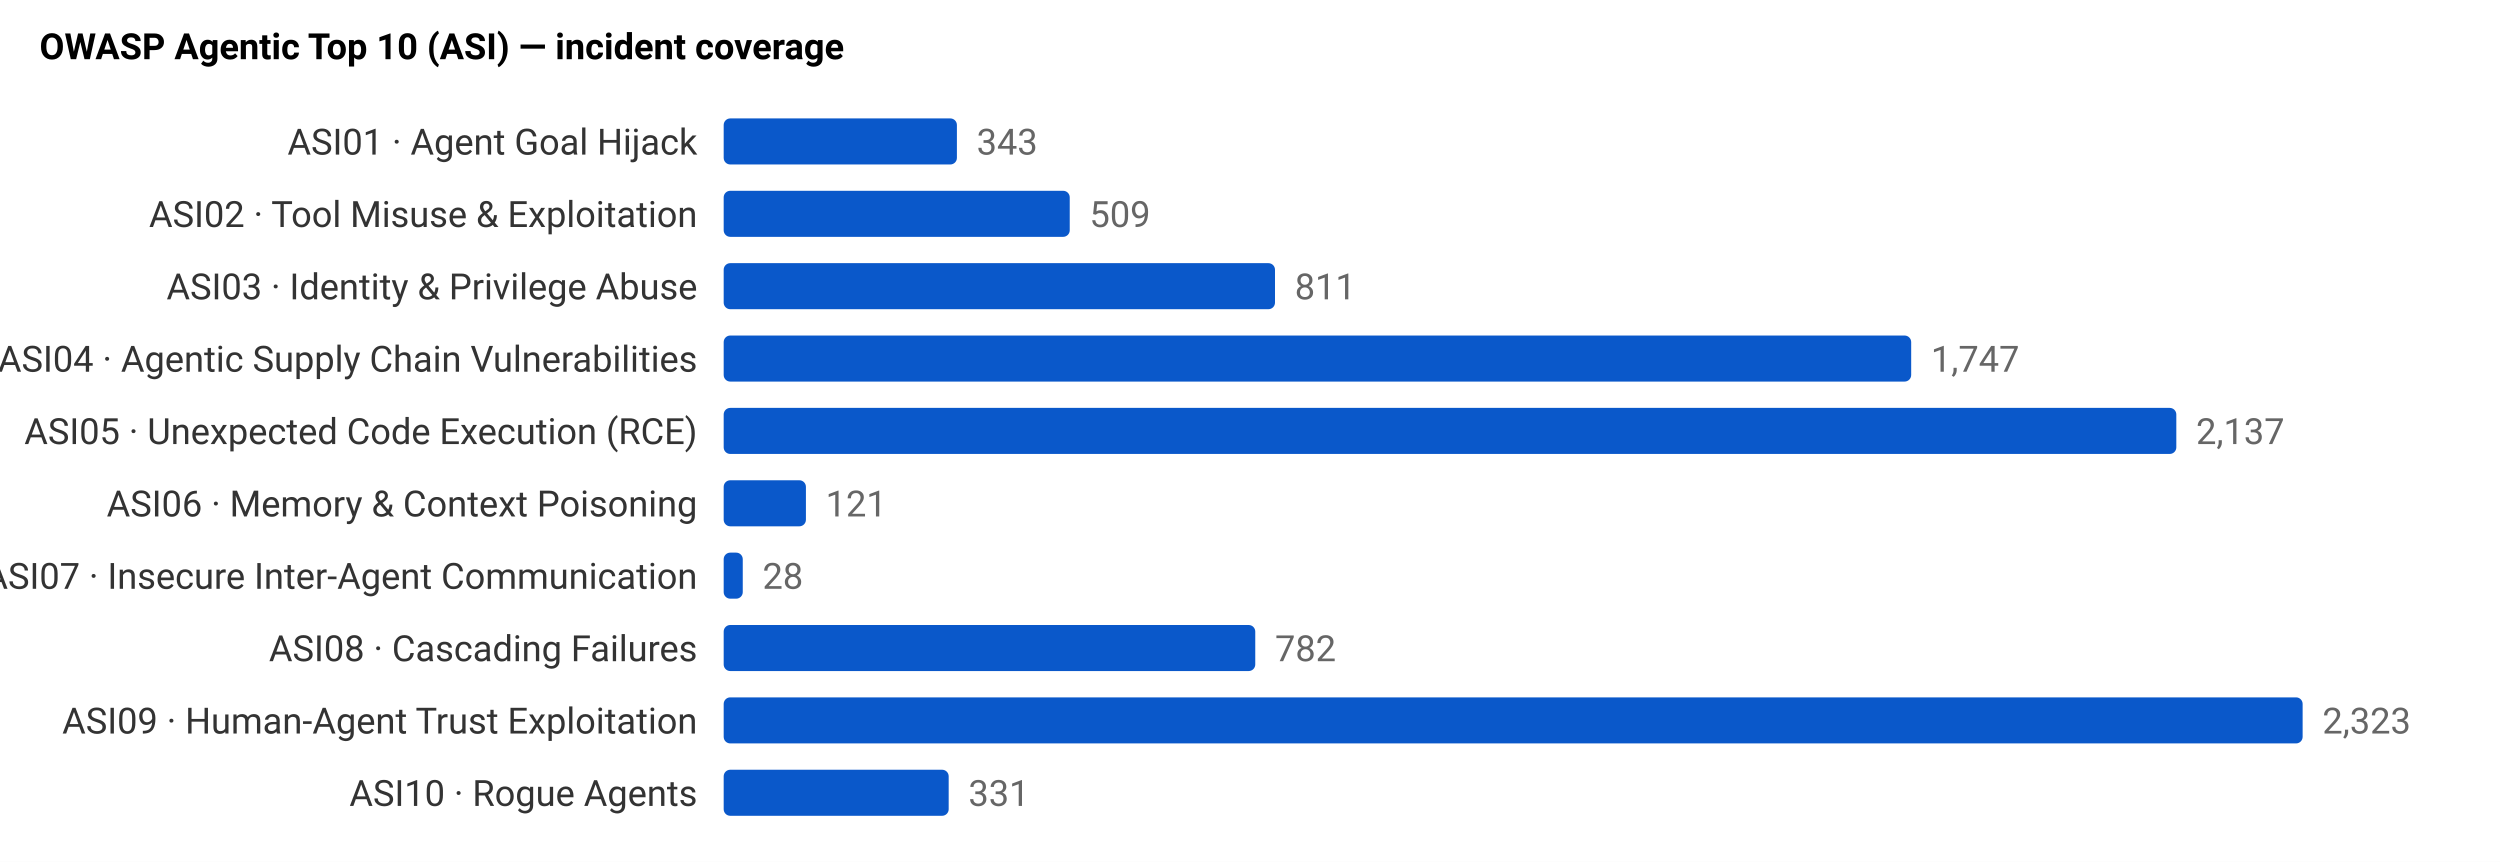
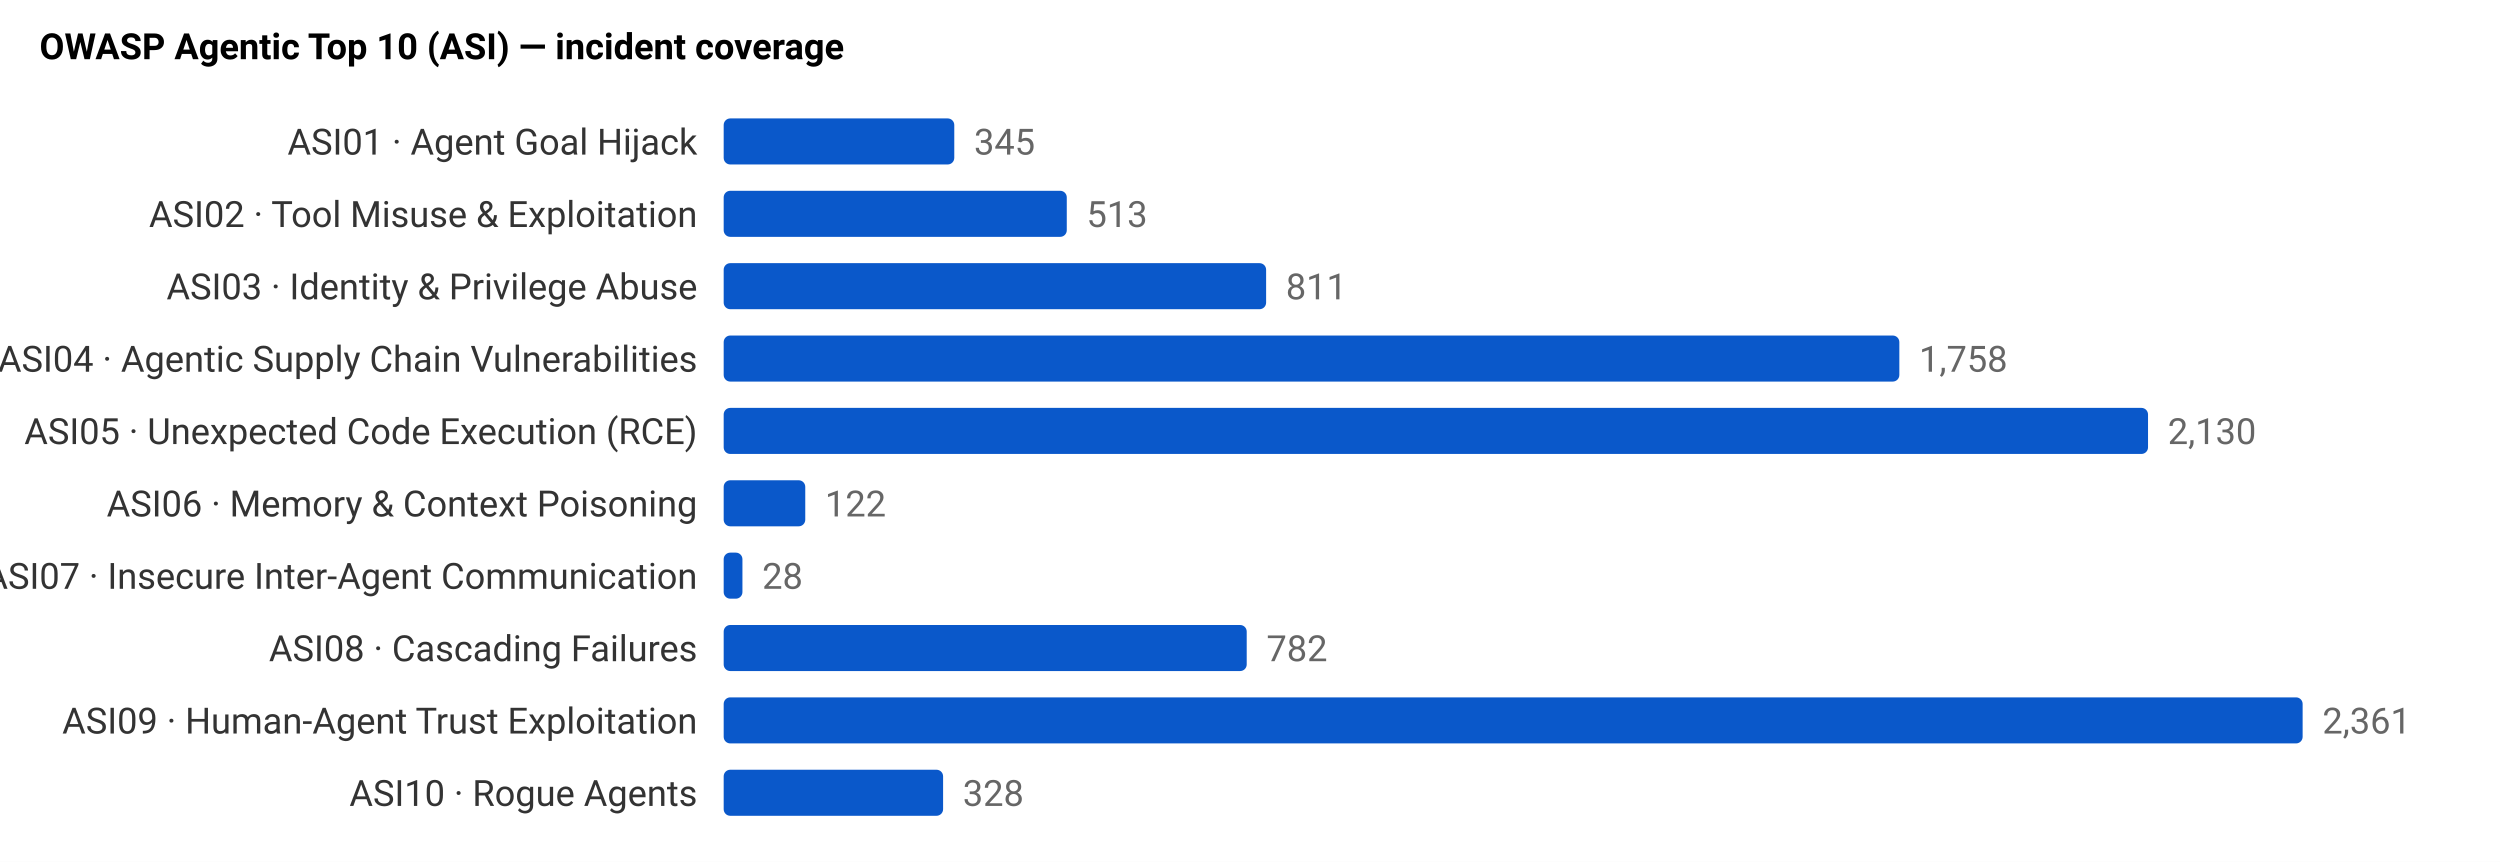
<svg xmlns="http://www.w3.org/2000/svg" viewBox="0 0 760 262" role="img" aria-label="OWASP Agentic Top 10 (ASI) — incident coverage" font-family="system-ui,-apple-system,Segoe UI,Roboto,sans-serif" font-size="11">
  <rect x="0" y="0" width="100%" height="100%" fill="white" />
  <text x="12" y="18" font-weight="600">OWASP Agentic Top 10 (ASI) — incident coverage</text>
  <text x="212" y="47" text-anchor="end" fill="#333">ASI01 · Agent Goal Hijack</text>
-   <rect x="220" y="36" width="70.9" height="14" fill="#0a58ca" rx="2" />
-   <text x="296.9" y="47" fill="#666">343</text>
+   <rect x="220" y="36" width="70.1" height="14" fill="#0a58ca" rx="2" />
+   <text x="296.1" y="47" fill="#666">345</text>
  <text x="212" y="69" text-anchor="end" fill="#333">ASI02 · Tool Misuse &amp; Exploitation</text>
-   <rect x="220" y="58" width="105.2" height="14" fill="#0a58ca" rx="2" />
-   <text x="331.2" y="69" fill="#666">509</text>
+   <rect x="220" y="58" width="104.3" height="14" fill="#0a58ca" rx="2" />
+   <text x="330.3" y="69" fill="#666">513</text>
  <text x="212" y="91" text-anchor="end" fill="#333">ASI03 · Identity &amp; Privilege Abuse</text>
-   <rect x="220" y="80" width="167.6" height="14" fill="#0a58ca" rx="2" />
-   <text x="393.6" y="91" fill="#666">811</text>
+   <rect x="220" y="80" width="164.9" height="14" fill="#0a58ca" rx="2" />
+   <text x="390.9" y="91" fill="#666">811</text>
  <text x="212" y="113" text-anchor="end" fill="#333">ASI04 · Agentic Supply Chain Vulnerabilities</text>
-   <rect x="220" y="102" width="361.0" height="14" fill="#0a58ca" rx="2" />
-   <text x="587.0" y="113" fill="#666">1,747</text>
+   <rect x="220" y="102" width="357.4" height="14" fill="#0a58ca" rx="2" />
+   <text x="583.4" y="113" fill="#666">1,758</text>
  <text x="212" y="135" text-anchor="end" fill="#333">ASI05 · Unexpected Code Execution (RCE)</text>
-   <rect x="220" y="124" width="441.6" height="14" fill="#0a58ca" rx="2" />
-   <text x="667.6" y="135" fill="#666">2,137</text>
+   <rect x="220" y="124" width="433.0" height="14" fill="#0a58ca" rx="2" />
+   <text x="659.0" y="135" fill="#666">2,130</text>
  <text x="212" y="157" text-anchor="end" fill="#333">ASI06 · Memory &amp; Context Poisoning</text>
-   <rect x="220" y="146" width="25.0" height="14" fill="#0a58ca" rx="2" />
-   <text x="251.0" y="157" fill="#666">121</text>
+   <rect x="220" y="146" width="24.8" height="14" fill="#0a58ca" rx="2" />
+   <text x="250.8" y="157" fill="#666">122</text>
  <text x="212" y="179" text-anchor="end" fill="#333">ASI07 · Insecure Inter-Agent Communication</text>
-   <rect x="220" y="168" width="5.8" height="14" fill="#0a58ca" rx="2" />
-   <text x="231.8" y="179" fill="#666">28</text>
+   <rect x="220" y="168" width="5.7" height="14" fill="#0a58ca" rx="2" />
+   <text x="231.7" y="179" fill="#666">28</text>
  <text x="212" y="201" text-anchor="end" fill="#333">ASI08 · Cascading Failures</text>
-   <rect x="220" y="190" width="161.6" height="14" fill="#0a58ca" rx="2" />
-   <text x="387.6" y="201" fill="#666">782</text>
+   <rect x="220" y="190" width="159.0" height="14" fill="#0a58ca" rx="2" />
+   <text x="385.0" y="201" fill="#666">782</text>
  <text x="212" y="223" text-anchor="end" fill="#333">ASI09 · Human-Agent Trust Exploitation</text>
  <rect x="220" y="212" width="480.0" height="14" fill="#0a58ca" rx="2" />
-   <text x="706.0" y="223" fill="#666">2,323</text>
+   <text x="706.0" y="223" fill="#666">2,361</text>
  <text x="212" y="245" text-anchor="end" fill="#333">ASI10 · Rogue Agents</text>
-   <rect x="220" y="234" width="68.4" height="14" fill="#0a58ca" rx="2" />
-   <text x="294.4" y="245" fill="#666">331</text>
+   <rect x="220" y="234" width="66.7" height="14" fill="#0a58ca" rx="2" />
+   <text x="292.7" y="245" fill="#666">328</text>
</svg>
